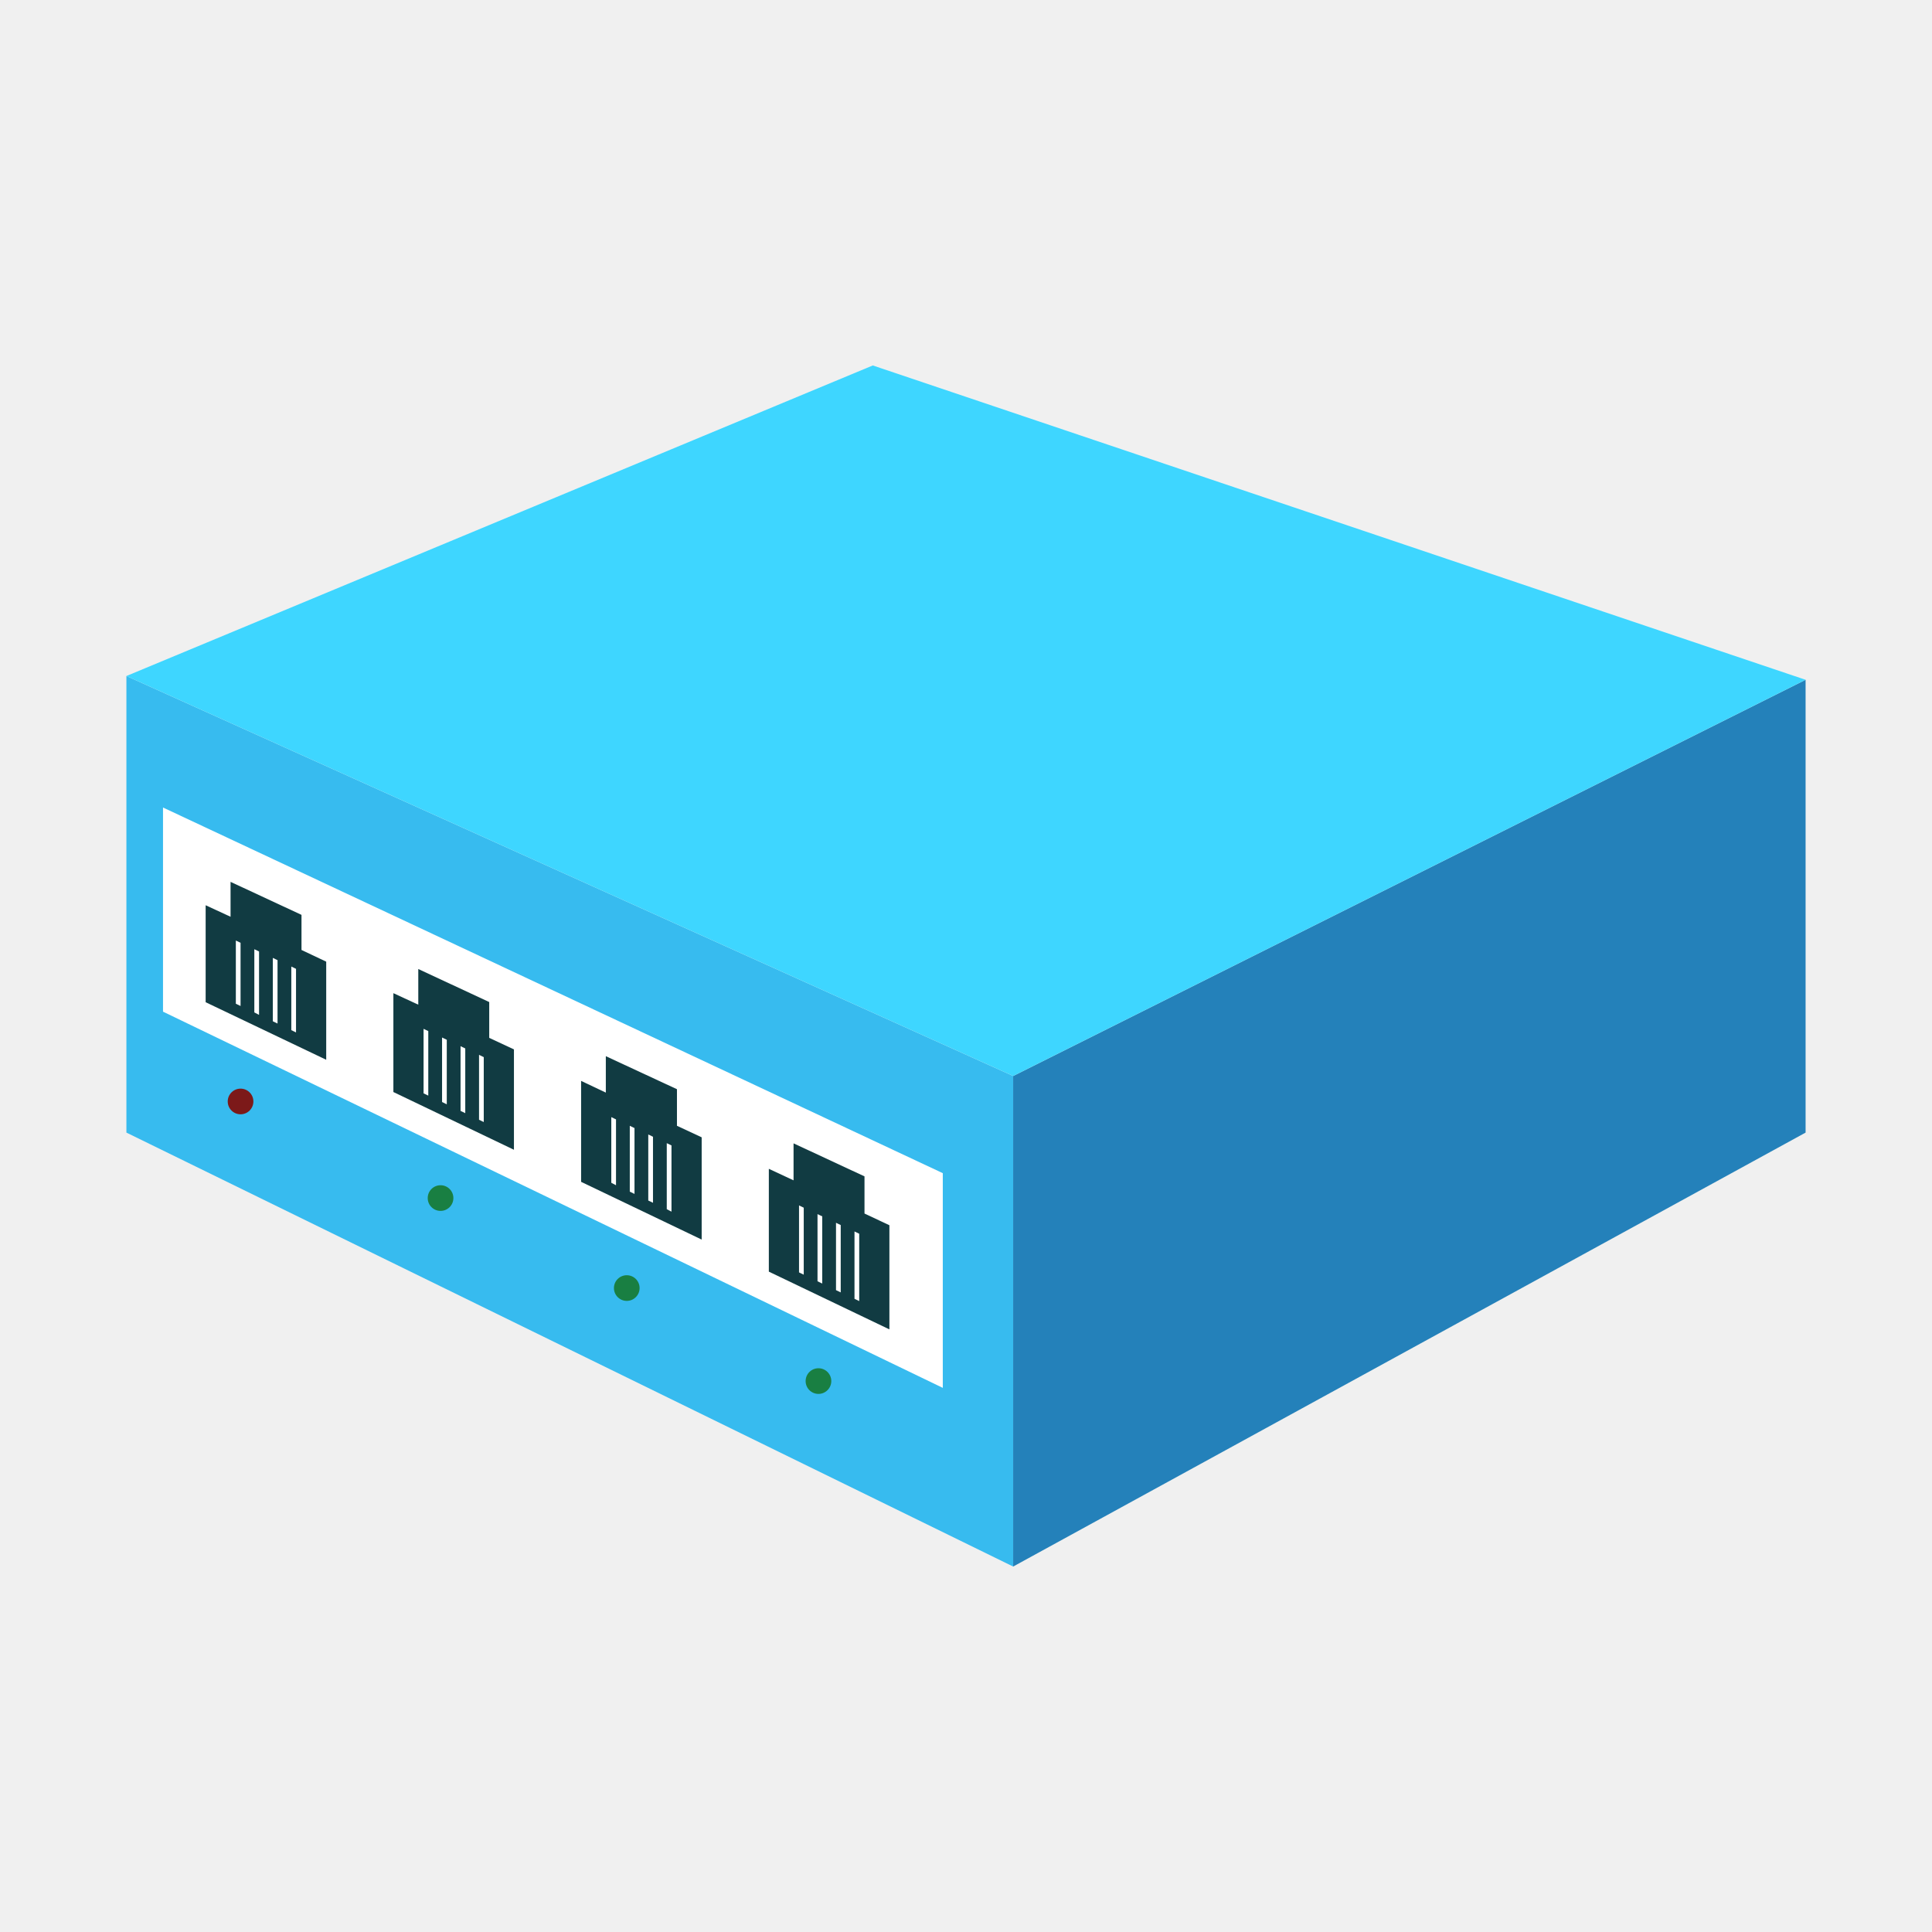
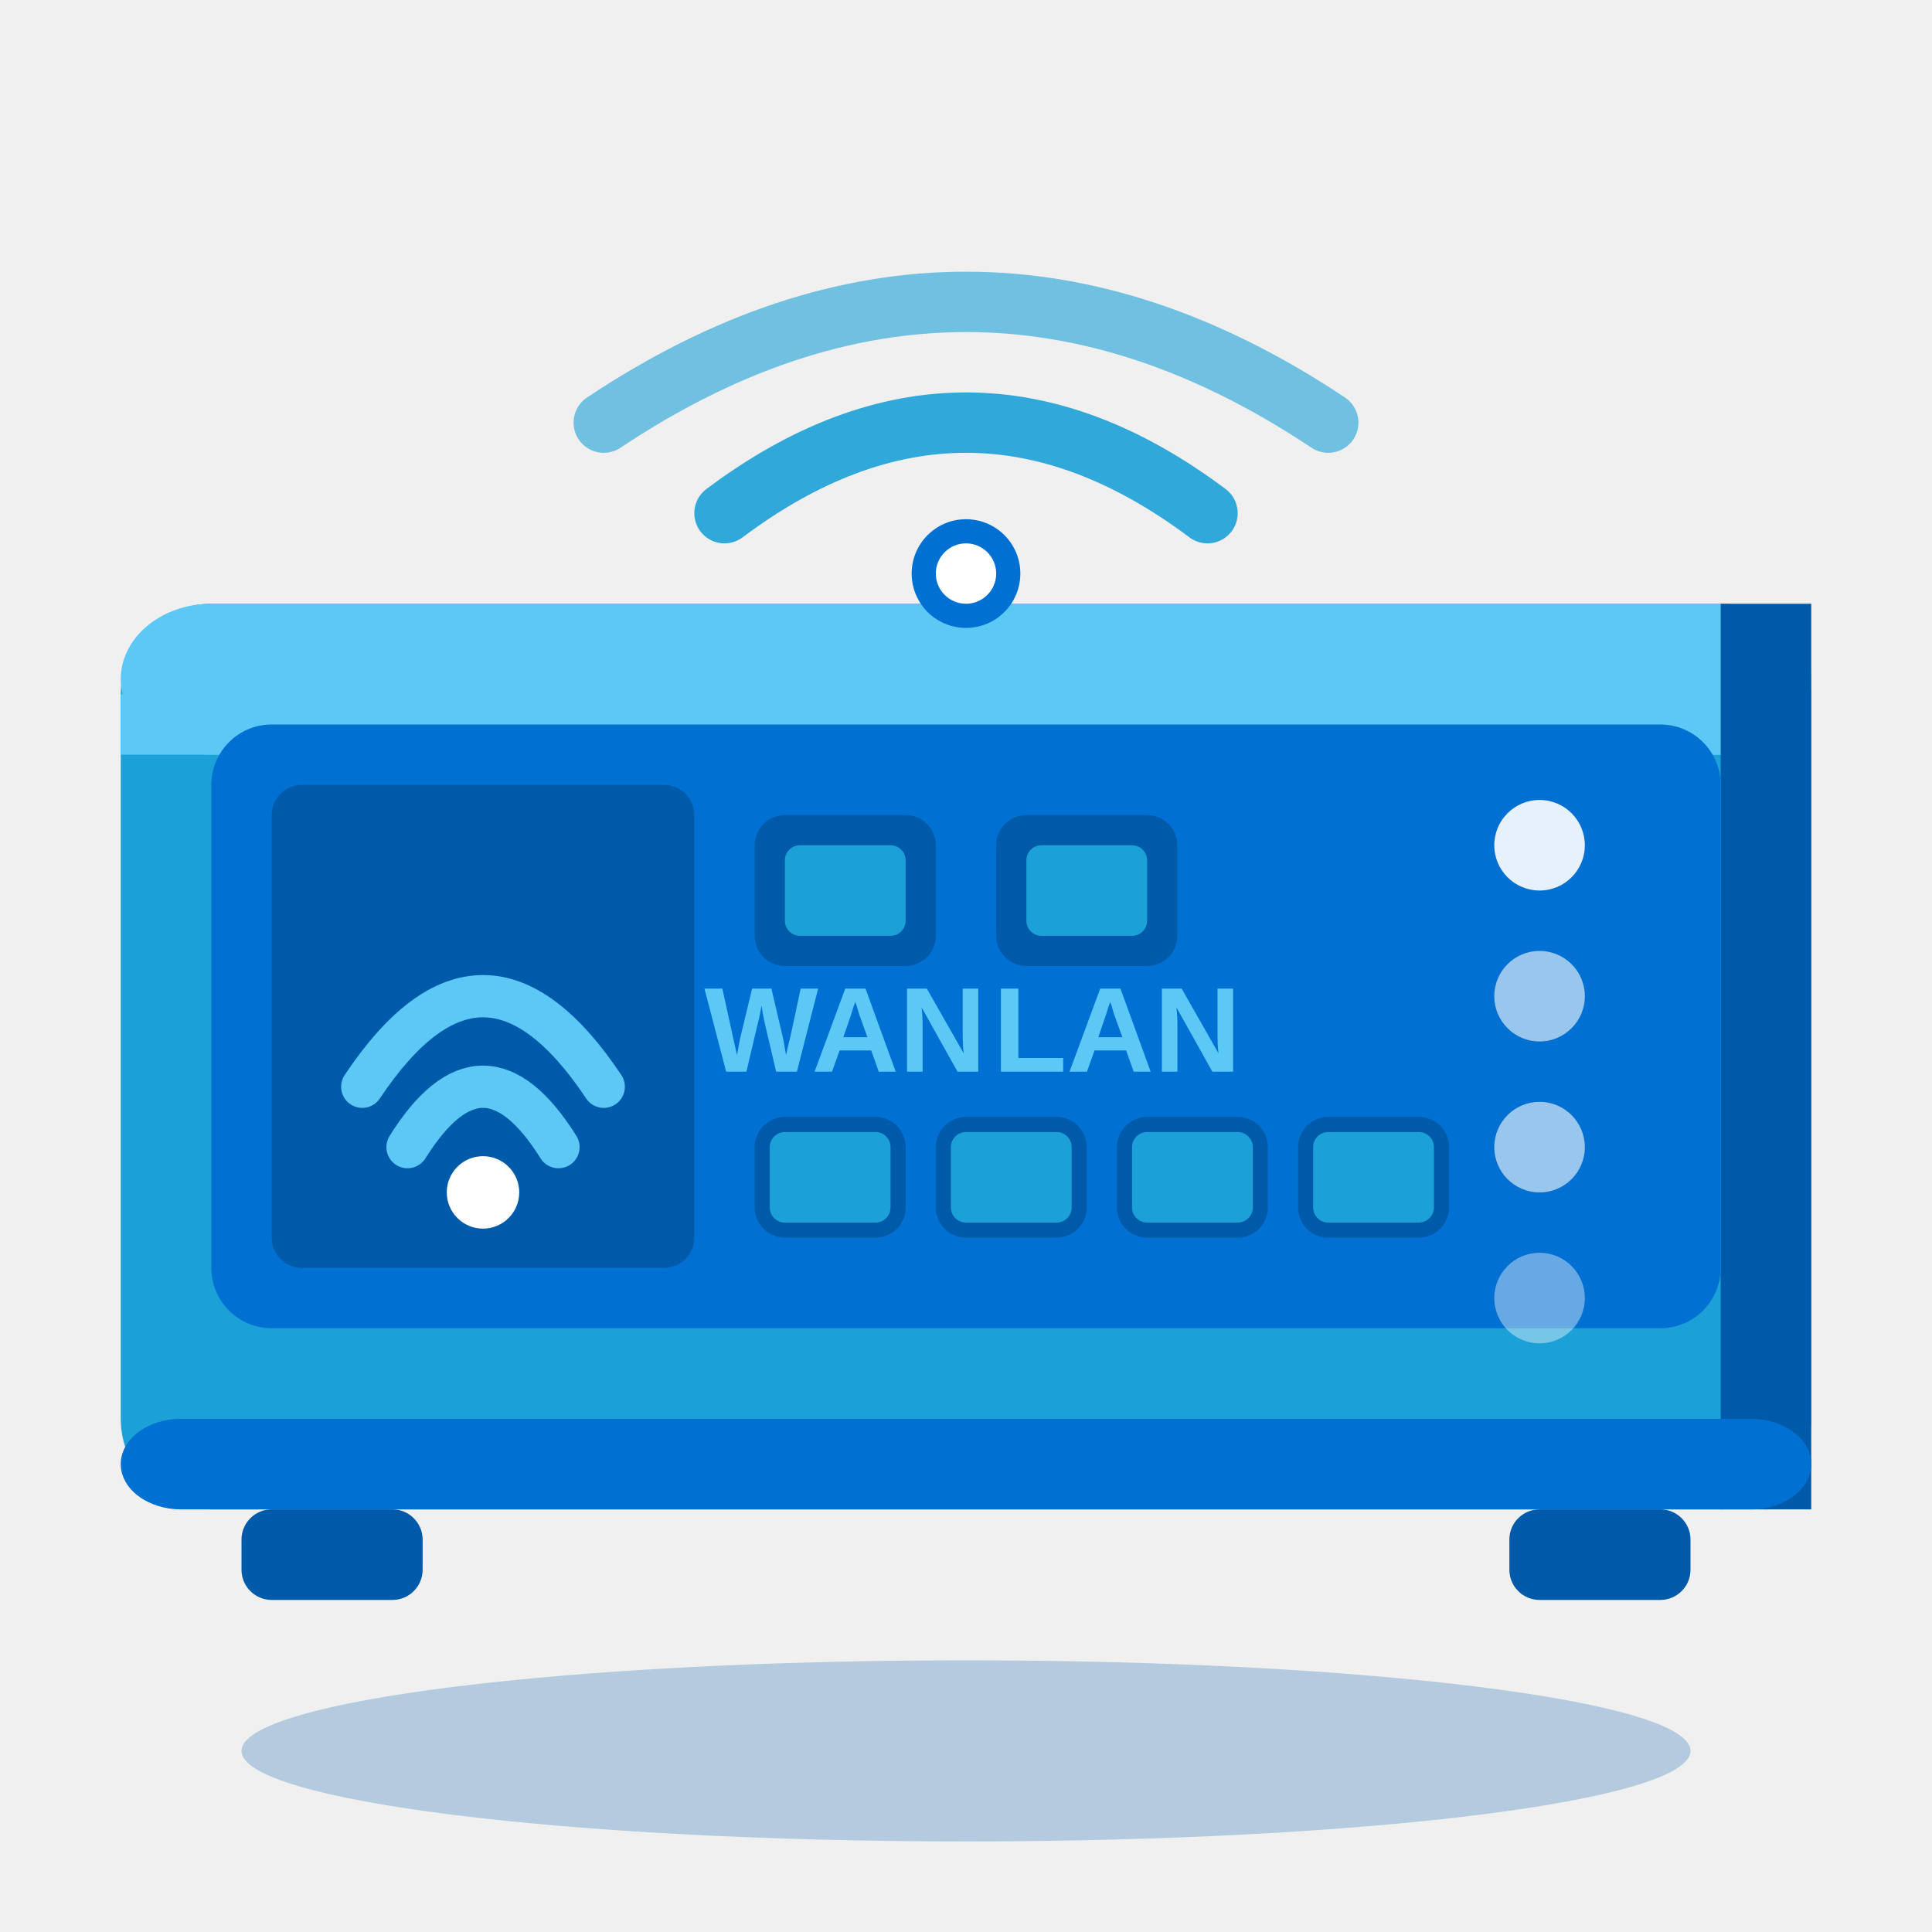
- <svg xmlns="http://www.w3.org/2000/svg" width="800px" height="800px" viewBox="0 0 1024 1024" class="icon" version="1.1">
-   <path d="M537 830.3l-470-230v-242l470 212z" fill="#37BBEF" />
-   <path d="M499.7 735.6L86.4 536.2V428l413.3 193.8z" fill="#FFFFFF" />
-   <path d="M537 830.3l420-230v-240l-420 210z" fill="#2481BA" />
-   <path d="M67 358.3l470 212 420-210-494.4-166.6z" fill="#3ED6FF" />
-   <path d="M159.8 503.5v-18.6l-37.6-17.5v18.5l-13.2-6.1v51.4l63.9 30.5v-52z" fill="#113B42" />
-   <path d="M125 532l2.5 1.2v-33.5l-2.5-1.2zM134.8 536.6l2.5 1.3v-33.6l-2.5-1.2zM144.6 541.3l2.5 1.2v-33.6l-2.5-1.2zM154.4 512.3V546l2.5 1.2v-33.7z" fill="#FFFFFF" />
-   <path d="M259.3 550.1v-19l-37.6-17.5v18.9l-13.2-6.1v52.4l63.9 30.6v-53.2z" fill="#113B42" />
-   <path d="M224.5 579.5l2.5 1.2v-34.2l-2.5-1.2zM234.3 584.1l2.5 1.2v-34.2l-2.5-1.2zM244.1 588.8l2.5 1.2v-34.3l-2.5-1.2zM253.9 559.1v34.4l2.5 1.2v-34.4z" fill="#FFFFFF" />
-   <path d="M358.8 596.7v-19.4l-37.7-17.5v19.3l-13.1-6.2v53.5l63.9 30.6v-54.2z" fill="#113B42" />
-   <path d="M324 626.9l2.5 1.3v-34.9l-2.5-1.2zM333.8 631.6l2.5 1.2v-34.9l-2.5-1.2zM343.6 636.3l2.5 1.2v-35l-2.5-1.2zM353.4 605.9v35l2.5 1.3v-35.1z" fill="#FFFFFF" />
-   <path d="M458.2 643.2v-19.7L420.6 606v19.6l-13.1-6.1V674l63.9 30.6v-55.2z" fill="#113B42" />
-   <path d="M423.5 674.4l2.5 1.2v-35.5l-2.5-1.2zM433.3 679.1l2.5 1.2v-35.6l-2.5-1.2zM443.1 683.8l2.5 1.2v-35.7l-2.5-1.2zM452.9 652.7v35.7l2.5 1.2v-35.7z" fill="#FFFFFF" />
-   <path d="M127.5 583.8m-6.8 0a6.8 6.8 0 1 0 13.6 0 6.8 6.8 0 1 0-13.6 0Z" fill="#7C1919" />
-   <path d="M233.5 635m-6.8 0a6.8 6.8 0 1 0 13.6 0 6.8 6.8 0 1 0-13.6 0Z" fill="#197F42" />
-   <path d="M332.2 682.7m-6.8 0a6.8 6.8 0 1 0 13.6 0 6.8 6.8 0 1 0-13.6 0Z" fill="#197F42" />
-   <path d="M433.8 732m-6.8 0a6.8 6.8 0 1 0 13.6 0 6.8 6.8 0 1 0-13.6 0Z" fill="#197F42" />
+ <svg xmlns="http://www.w3.org/2000/svg" width="64" height="64" viewBox="0 0 64 64">
+   <ellipse cx="32" cy="58" rx="24" ry="3" fill="#005aaa" opacity="0.25" />
+   <rect x="4" y="20" width="56" height="30" rx="3" fill="#1ba0d7" />
+   <rect x="4" y="20" width="56" height="5" rx="3" fill="#5bc8f5" />
+   <rect x="4" y="23" width="56" height="2" fill="#5bc8f5" />
+   <rect x="57" y="20" width="3" height="30" rx="0" fill="#005aaa" />
+   <rect x="57" y="47" width="3" height="3" rx="2" fill="#005aaa" />
+   <rect x="4" y="47" width="56" height="3" rx="2" fill="#0070d2" />
+   <rect x="7" y="24" width="50" height="20" rx="2" fill="#0070d2" />
+   <rect x="9" y="26" width="14" height="16" rx="1" fill="#005aaa" />
+   <path d="M 12 36 Q 16 30 20 36" fill="none" stroke="#5bc8f5" stroke-width="1.4" stroke-linecap="round" />
+   <path d="M 13.5 38 Q 16 34 18.5 38" fill="none" stroke="#5bc8f5" stroke-width="1.4" stroke-linecap="round" />
+   <circle cx="16" cy="39.5" r="1.2" fill="#ffffff" />
+   <rect x="25" y="27" width="6" height="5" rx="1" fill="#005aaa" />
+   <rect x="26" y="28" width="4" height="3" rx="0.5" fill="#1ba0d7" />
+   <rect x="33" y="27" width="6" height="5" rx="1" fill="#005aaa" />
+   <rect x="34" y="28" width="4" height="3" rx="0.5" fill="#1ba0d7" />
+   <text x="28" y="35.5" text-anchor="middle" font-family="Arial" font-size="4" font-weight="bold" fill="#5bc8f5">WAN</text>
+   <rect x="25" y="37" width="5" height="4" rx="1" fill="#005aaa" />
+   <rect x="25.5" y="37.5" width="4" height="3" rx="0.5" fill="#1ba0d7" />
+   <rect x="31" y="37" width="5" height="4" rx="1" fill="#005aaa" />
+   <rect x="31.5" y="37.5" width="4" height="3" rx="0.5" fill="#1ba0d7" />
+   <rect x="37" y="37" width="5" height="4" rx="1" fill="#005aaa" />
+   <rect x="37.5" y="37.5" width="4" height="3" rx="0.5" fill="#1ba0d7" />
+   <rect x="43" y="37" width="5" height="4" rx="1" fill="#005aaa" />
+   <rect x="43.5" y="37.5" width="4" height="3" rx="0.5" fill="#1ba0d7" />
+   <text x="37" y="35.5" text-anchor="middle" font-family="Arial" font-size="4" font-weight="bold" fill="#5bc8f5">LAN</text>
+   <circle cx="51" cy="28" r="1.5" fill="#ffffff" opacity="0.9" />
+   <circle cx="51" cy="33" r="1.5" fill="#ffffff" opacity="0.6" />
+   <circle cx="51" cy="38" r="1.5" fill="#ffffff" opacity="0.6" />
+   <circle cx="51" cy="43" r="1.5" fill="#ffffff" opacity="0.4" />
+   <rect x="8" y="50" width="6" height="3" rx="1" fill="#005aaa" />
+   <rect x="50" y="50" width="6" height="3" rx="1" fill="#005aaa" />
+   <path d="M 20 14 Q 32 6 44 14" fill="none" stroke="#1ba0d7" stroke-width="2" stroke-linecap="round" opacity="0.6" />
+   <path d="M 24 17 Q 32 11 40 17" fill="none" stroke="#1ba0d7" stroke-width="2" stroke-linecap="round" opacity="0.9" />
+   <circle cx="32" cy="19" r="1.8" fill="#0070d2" />
+   <circle cx="32" cy="19" r="1" fill="#ffffff" />
</svg>
